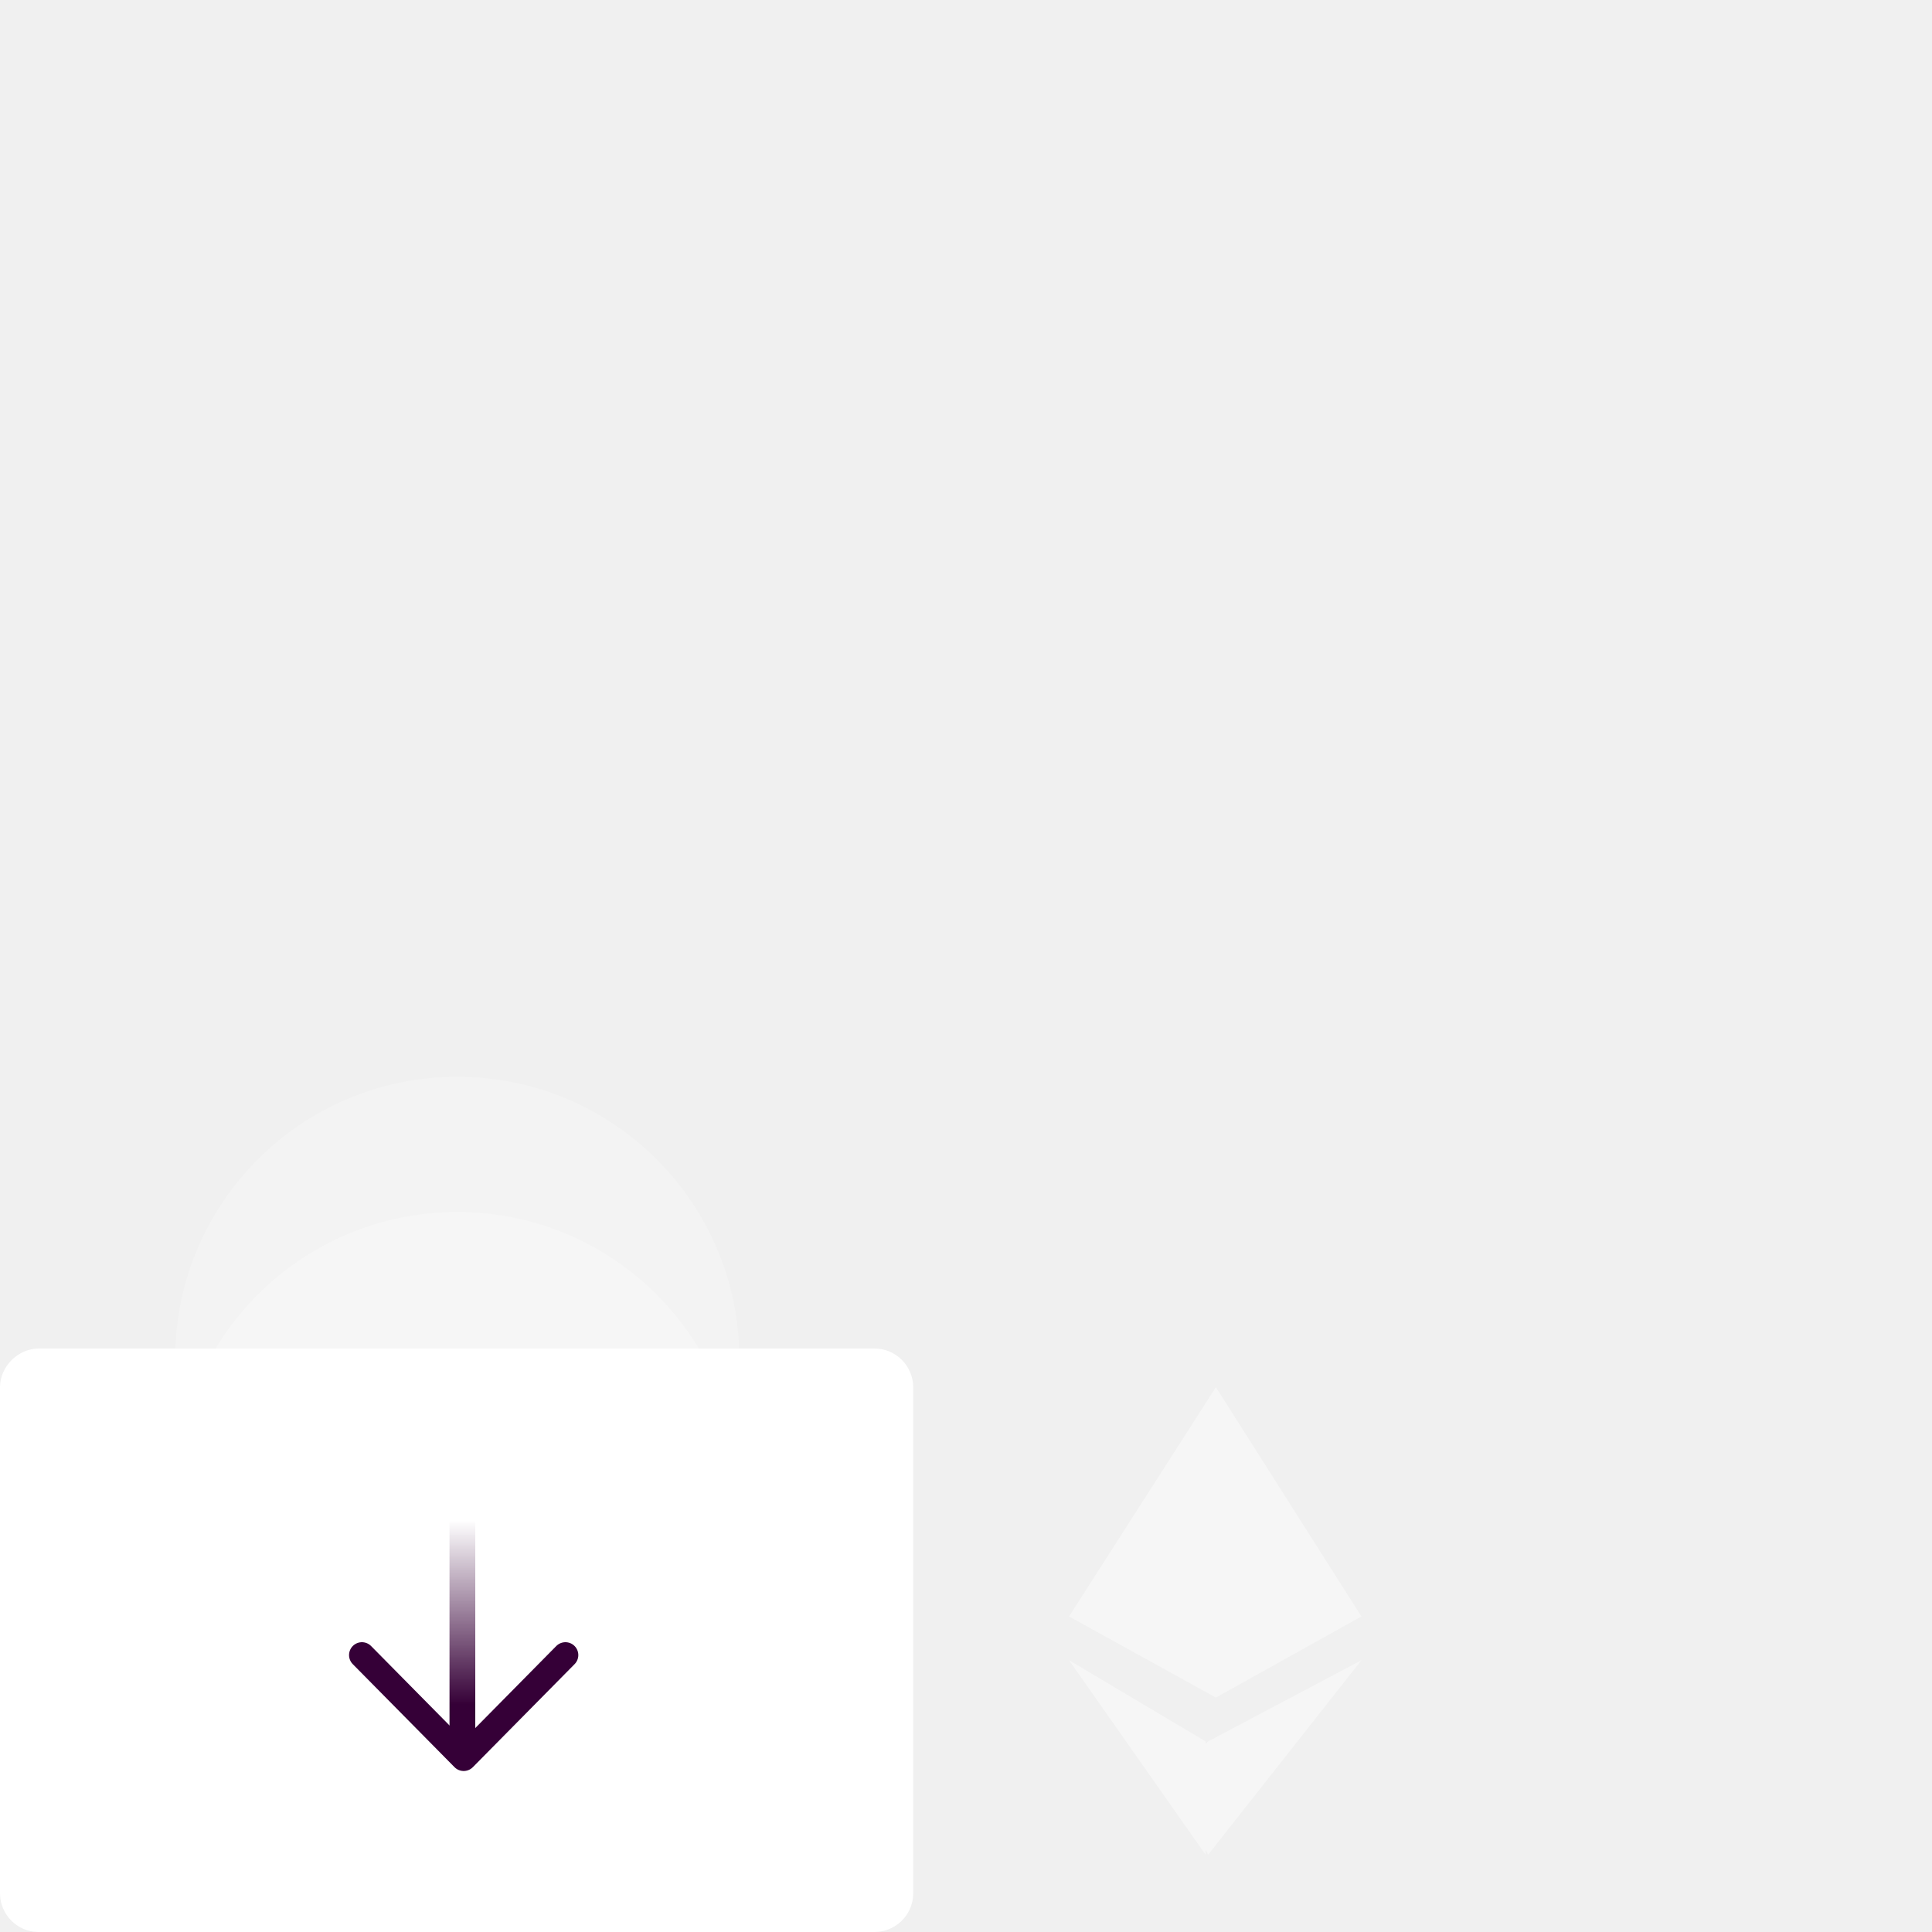
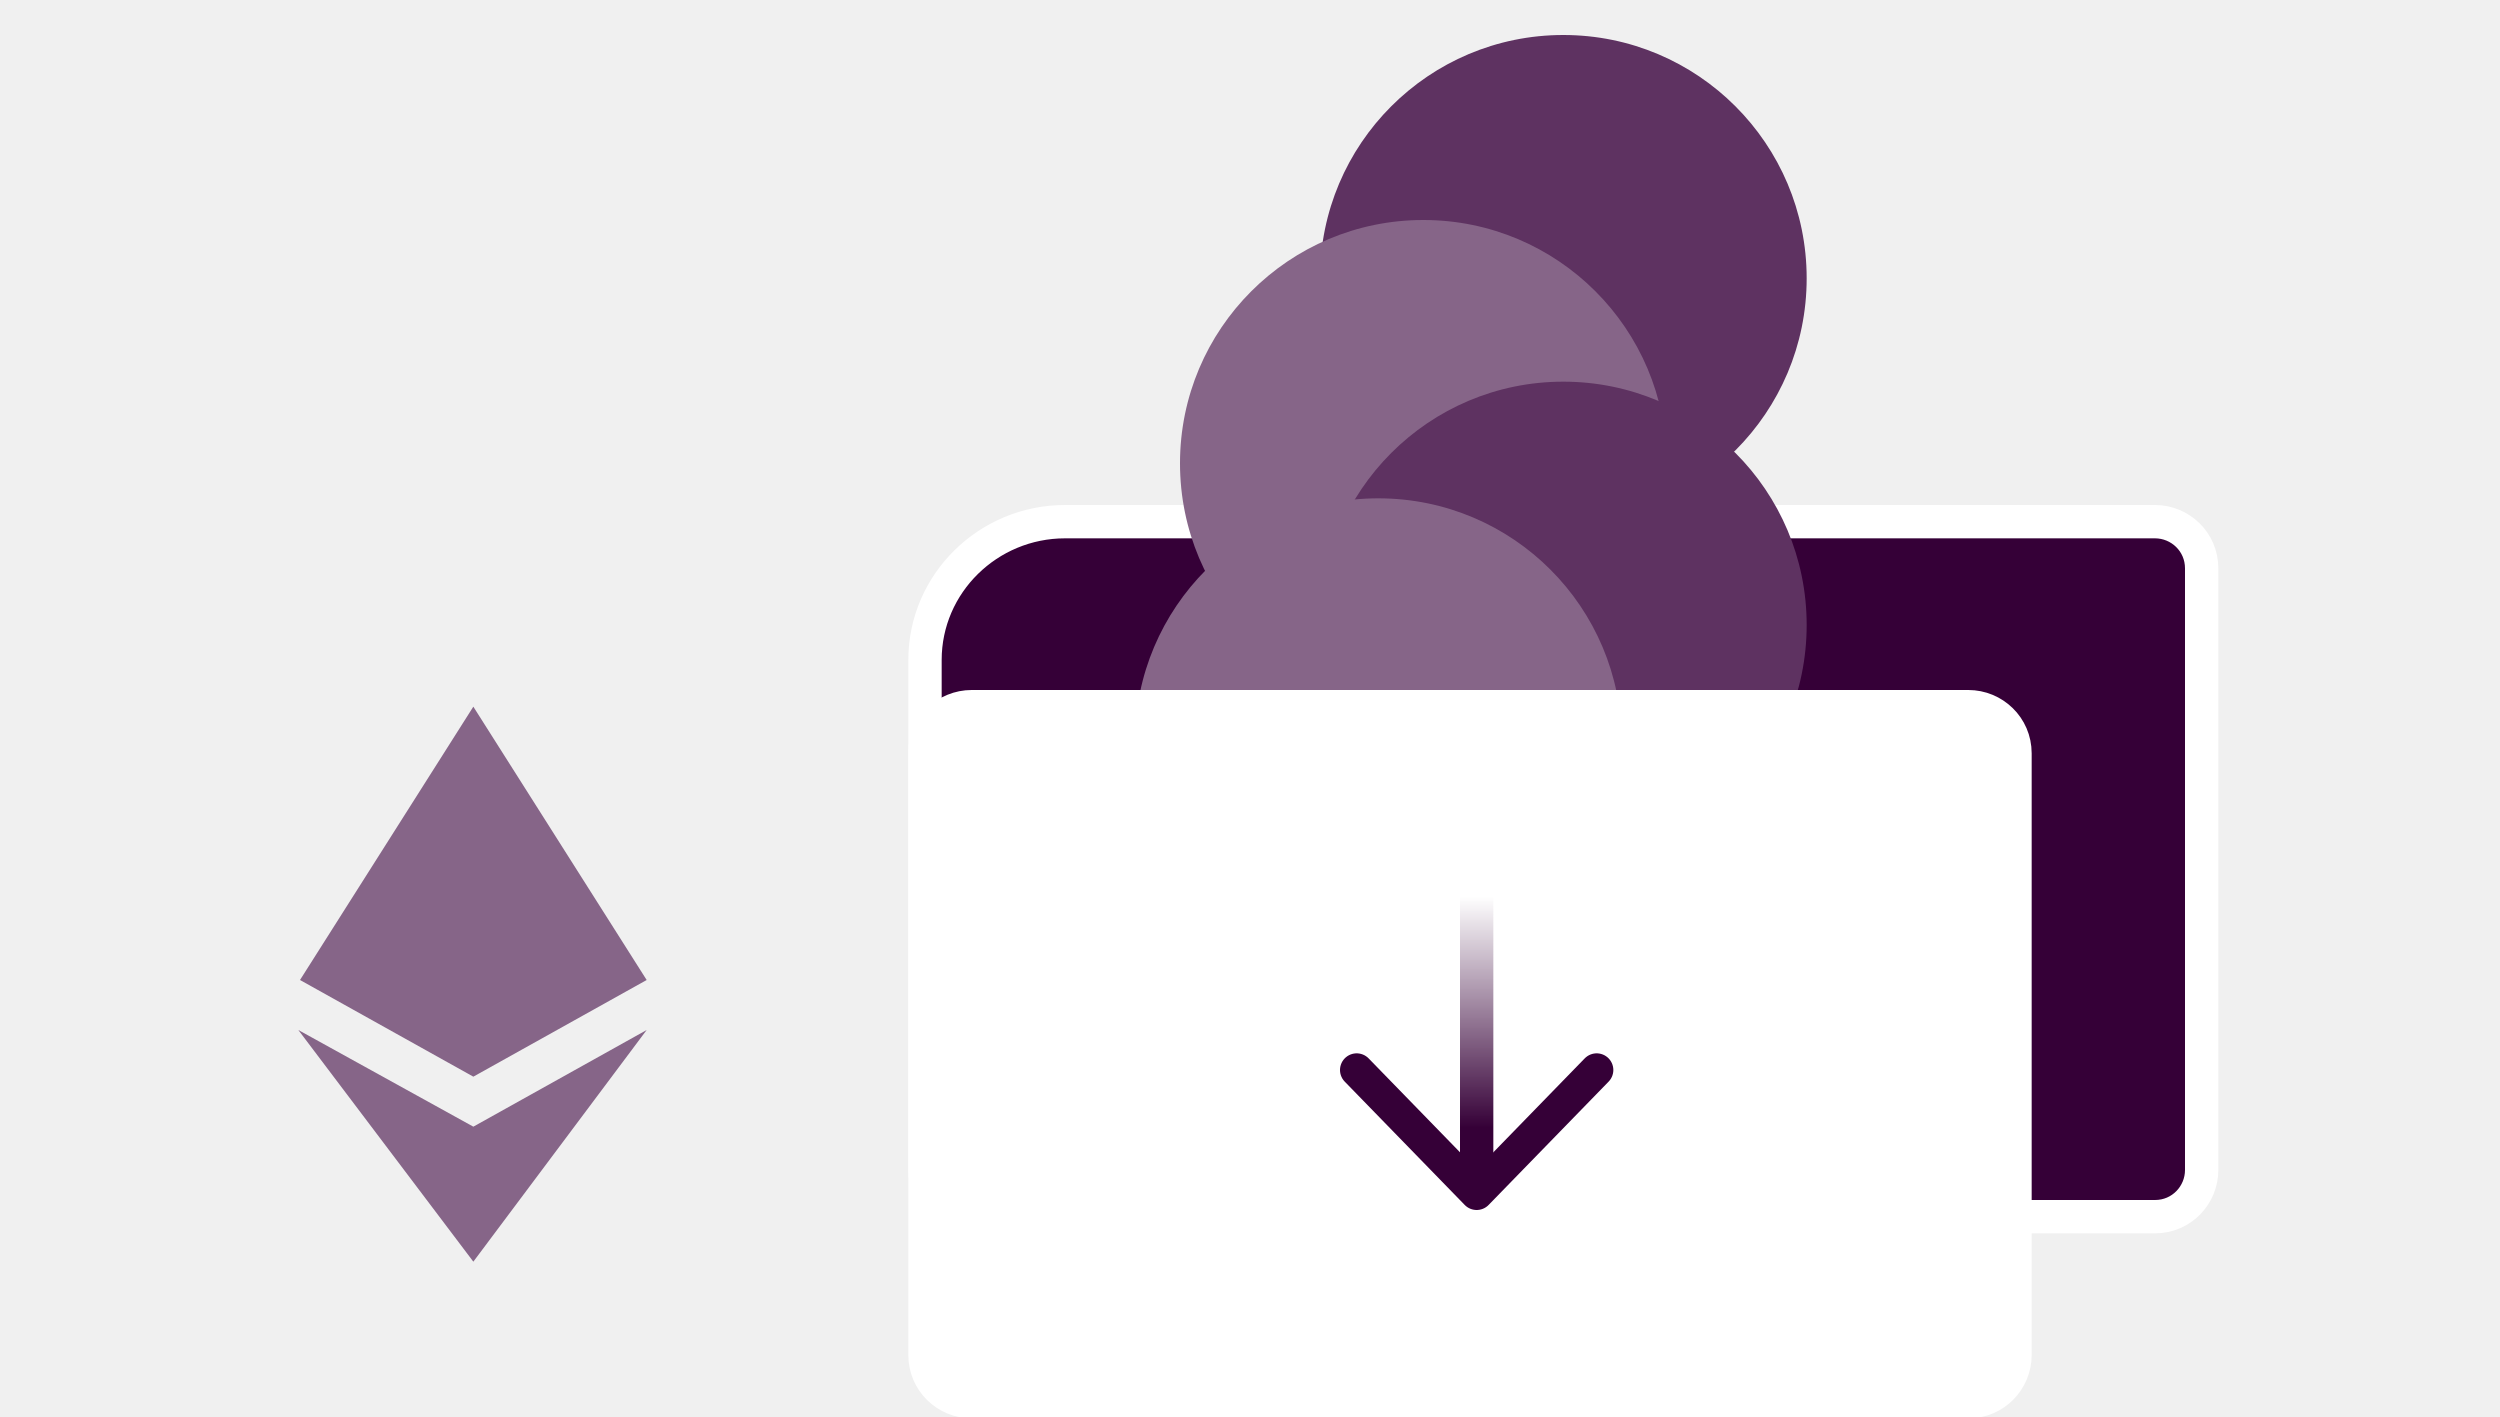
- <svg xmlns="http://www.w3.org/2000/svg" version="1.1" id="Layer_1" x="0px" y="0px" viewBox="0 0 150 150" style="enable-background:new 0 0 150 150;" xml:space="preserve">
+ <svg xmlns="http://www.w3.org/2000/svg" version="1.1" id="Layer_1" x="0px" y="0px" viewBox="0 0 150 85" style="enable-background:new 0 0 150 85;" xml:space="preserve">
  <style type="text/css">
- 	.st0{opacity:0.2;fill:#FFFFFF;enable-background:new    ;}
- 	.st1{opacity:0.25;fill:#FFFFFF;enable-background:new    ;}
- 	.st2{fill:#FFFFFF;}
- 	.st3{fill:none;stroke:url(#SVGID_1_);stroke-width:2;stroke-linecap:round;stroke-linejoin:round;}
- 	.st4{fill:none;stroke:#350037;stroke-width:2;stroke-linecap:round;stroke-linejoin:round;}
- 	.st5{opacity:0.4;}
+ 	.st0{fill:#5E3261;}
+ 	.st1{fill:#350037;stroke:#FFFFFF;stroke-width:2;stroke-linecap:round;stroke-linejoin:round;}
+ 	.st2{fill:#866588;}
+ 	.st3{fill:#FFFFFF;stroke:#FFFFFF;stroke-width:2;stroke-linecap:round;stroke-linejoin:round;}
+ 	.st4{fill:none;stroke:url(#SVGID_1_);stroke-width:2;stroke-linecap:round;stroke-linejoin:round;}
+ 	.st5{fill:none;stroke:#350037;stroke-width:2;stroke-linecap:round;stroke-linejoin:round;}
</style>
-   <g id="Layer_2_1_">
-     <g id="Layer_1-2">
-       <circle class="st0" cx="35.5" cy="105.5" r="21.9" />
-       <circle class="st1" cx="35.5" cy="116" r="21.9" />
-       <path class="st2" d="M3,104.7h64.9c1.7,0,3,1.4,3,3V147c0,1.7-1.4,3-3,3H3c-1.7,0-3-1.4-3-3v-39.3C0,106.1,1.4,104.7,3,104.7z" />
-       <linearGradient id="SVGID_1_" gradientUnits="userSpaceOnUse" x1="-2512.133" y1="111.427" x2="-2512.133" y2="112.504" gradientTransform="matrix(-1 0 0 13.28 -2476.2 -1361.71)">
+   <g>
+     <ellipse class="st0" cx="93.8" cy="16.7" rx="14.6" ry="14.6" />
+     <path class="st1" d="M63.9,31.3h65.4c1.5,0,2.8,1.2,2.8,2.8v36.1c0,1.5-1.2,2.8-2.8,2.8h-71c-1.5,0-2.8-1.2-2.8-2.8V39.6   C55.5,35,59.3,31.3,63.9,31.3z" />
+     <g>
+       <path class="st2" d="M28.4,42.4l10.4,16.4l-10.4,5.8l-10.4-5.8L28.4,42.4z" />
+       <path class="st2" d="M28.4,67.6l10.4-5.8L28.4,75.7L17.9,61.8L28.4,67.6z" />
+     </g>
+     <ellipse class="st2" cx="85.4" cy="27.8" rx="14.6" ry="14.6" />
+     <ellipse class="st0" cx="93.8" cy="37.5" rx="14.6" ry="14.6" />
+     <ellipse class="st2" cx="82.7" cy="44.5" rx="14.6" ry="14.6" />
+     <path class="st3" d="M58.3,42.4h59.8c1.5,0,2.8,1.2,2.8,2.8v36.1c0,1.5-1.2,2.8-2.8,2.8H58.3c-1.5,0-2.8-1.2-2.8-2.8V45.1   C55.5,43.6,56.8,42.4,58.3,42.4z" />
+     <g>
+       <linearGradient id="SVGID_1_" gradientUnits="userSpaceOnUse" x1="-1252.837" y1="400.522" x2="-1252.837" y2="399.477" gradientTransform="matrix(-1 0 0 -13.281 -1164.2 5373.127)">
        <stop offset="0" style="stop-color:#350037;stop-opacity:0" />
        <stop offset="1" style="stop-color:#350037" />
      </linearGradient>
-       <path class="st3" d="M35.9,115.3v20.1" />
-       <path class="st4" d="M28.1,128.5l7.9,8l7.9-8" />
-       <g class="st5">
-         <path class="st2" d="M94.4,107.7l11.3,17.8l-11.3,6.3L83,125.5L94.4,107.7z M93.8,135.2l11.9-6.3L93.8,144l-0.2-0.4v-8.2     L93.8,135.2z M93.6,144L83,128.9l10.6,6.3V144z" />
-       </g>
+       <path class="st4" d="M88.6,52.1v18.4" />
+       <path class="st5" d="M81.4,64.2l7.2,7.4l7.2-7.4" />
    </g>
  </g>
</svg>
